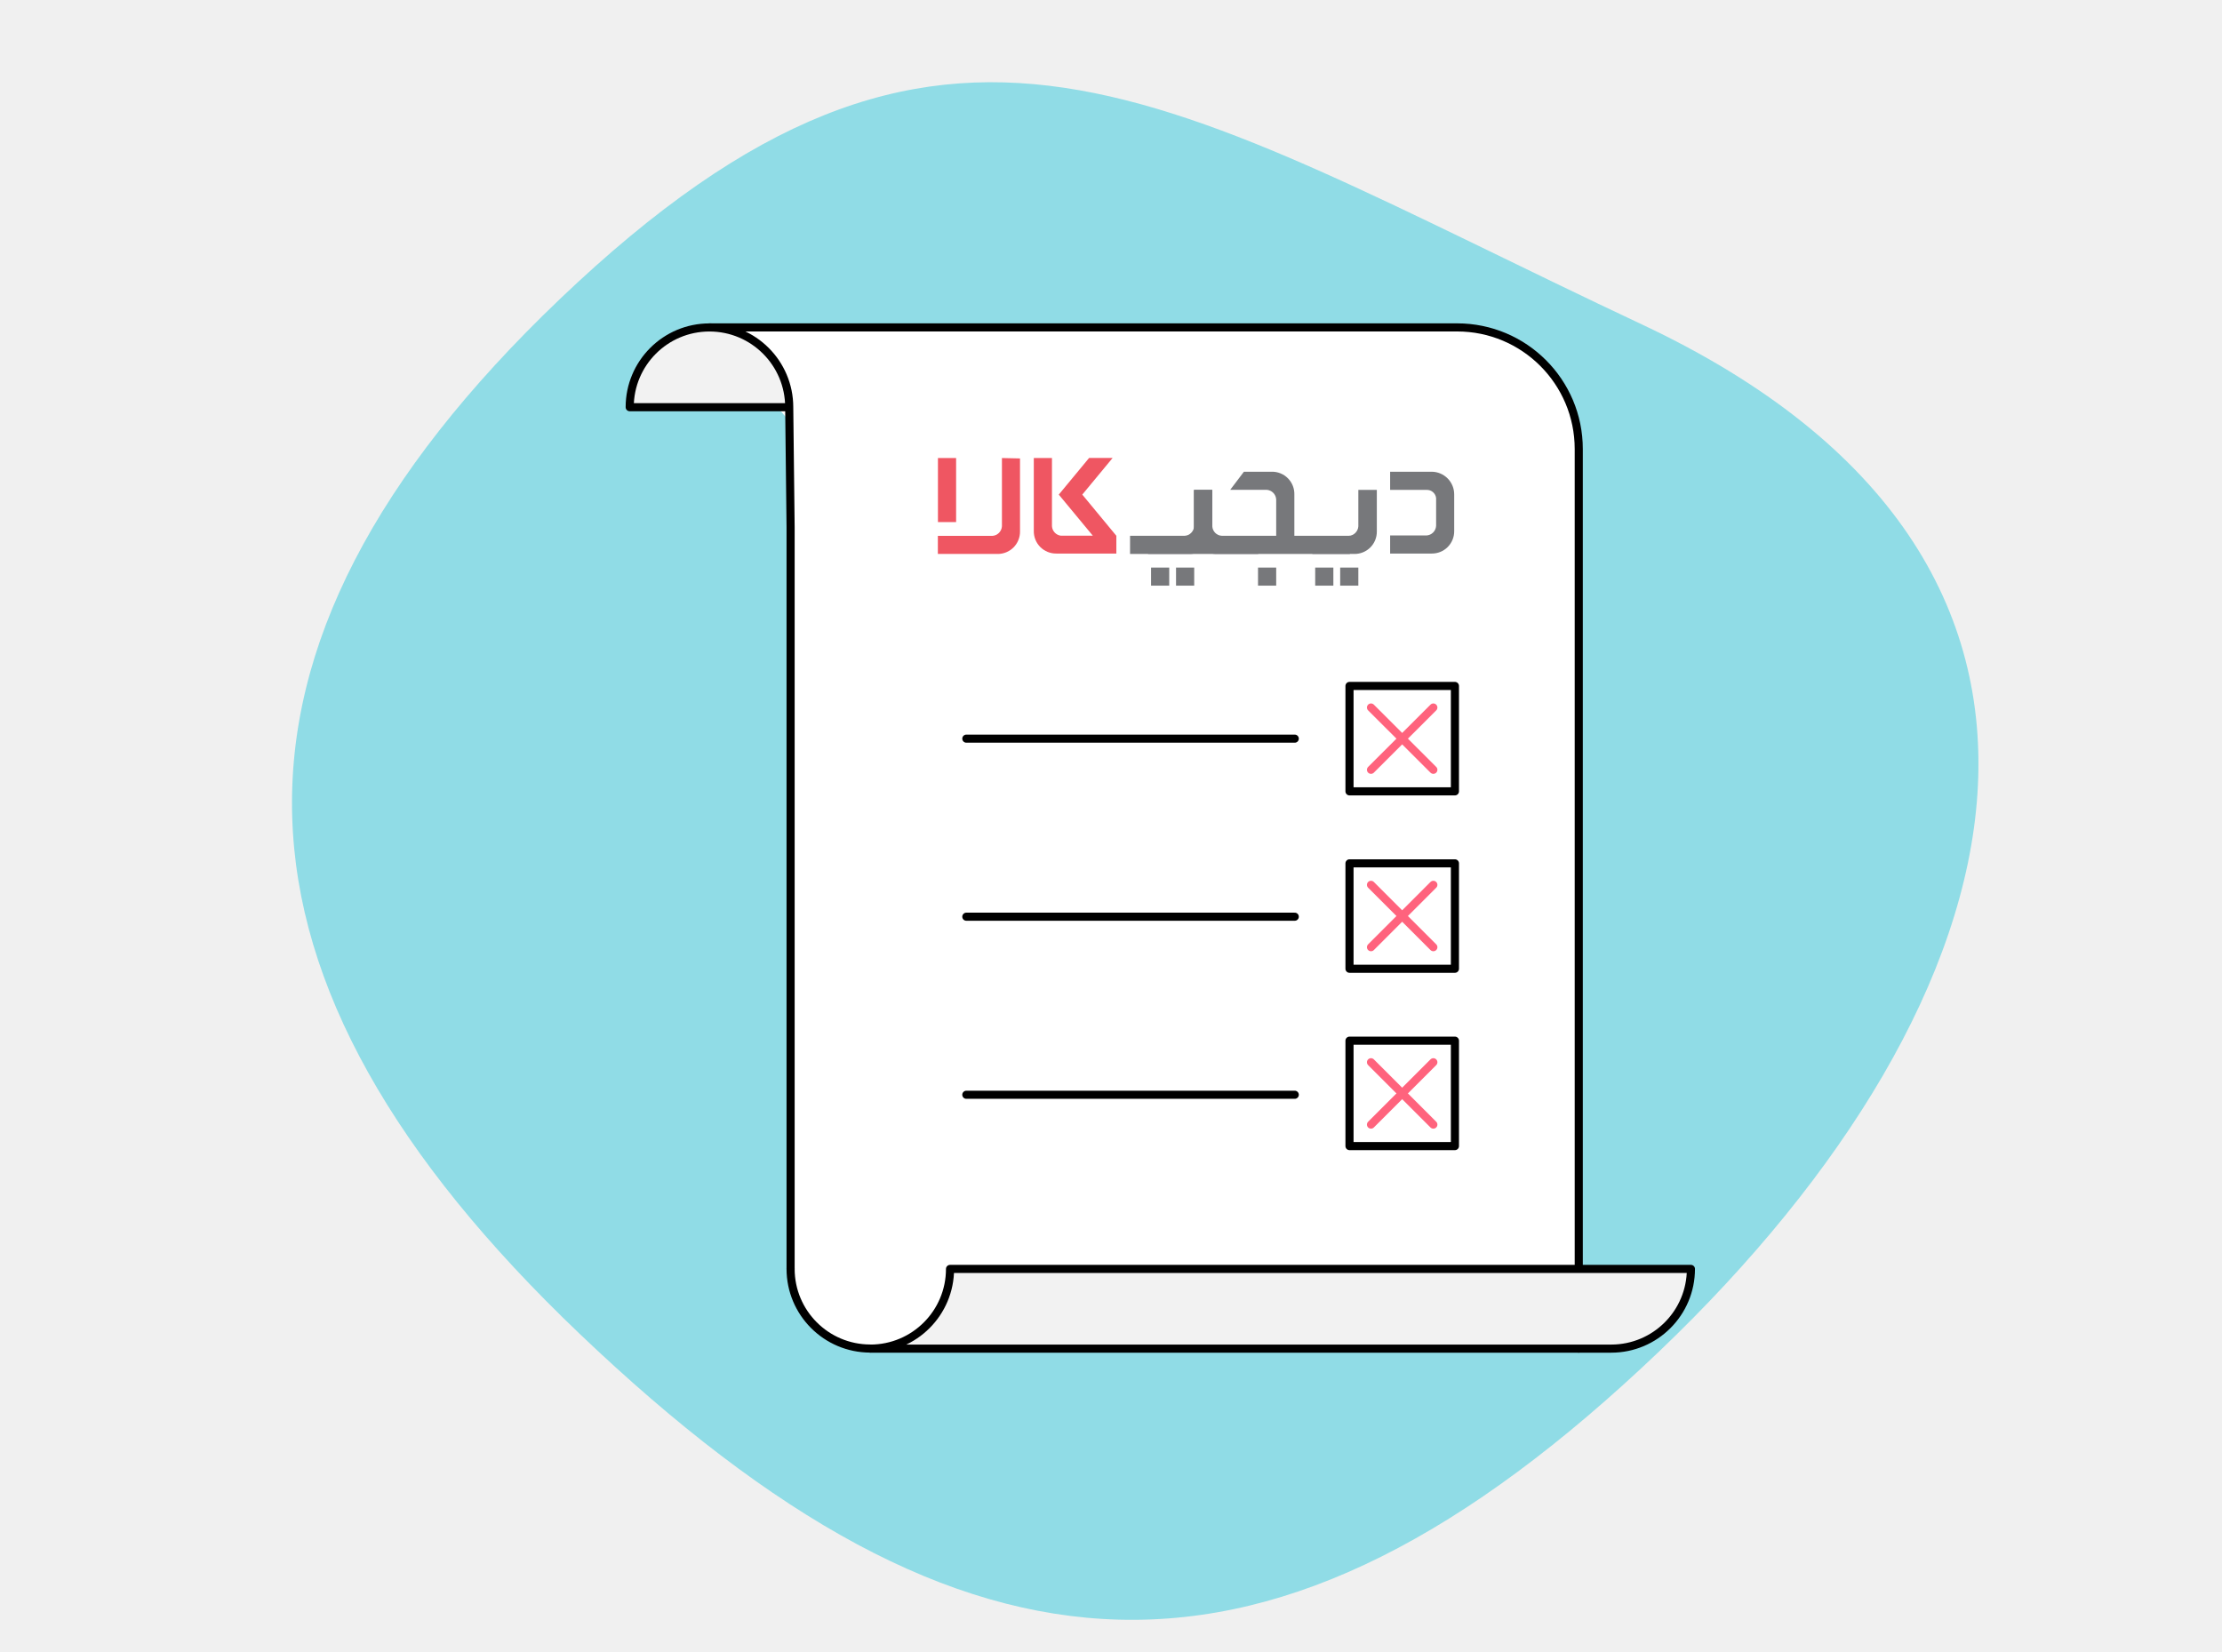
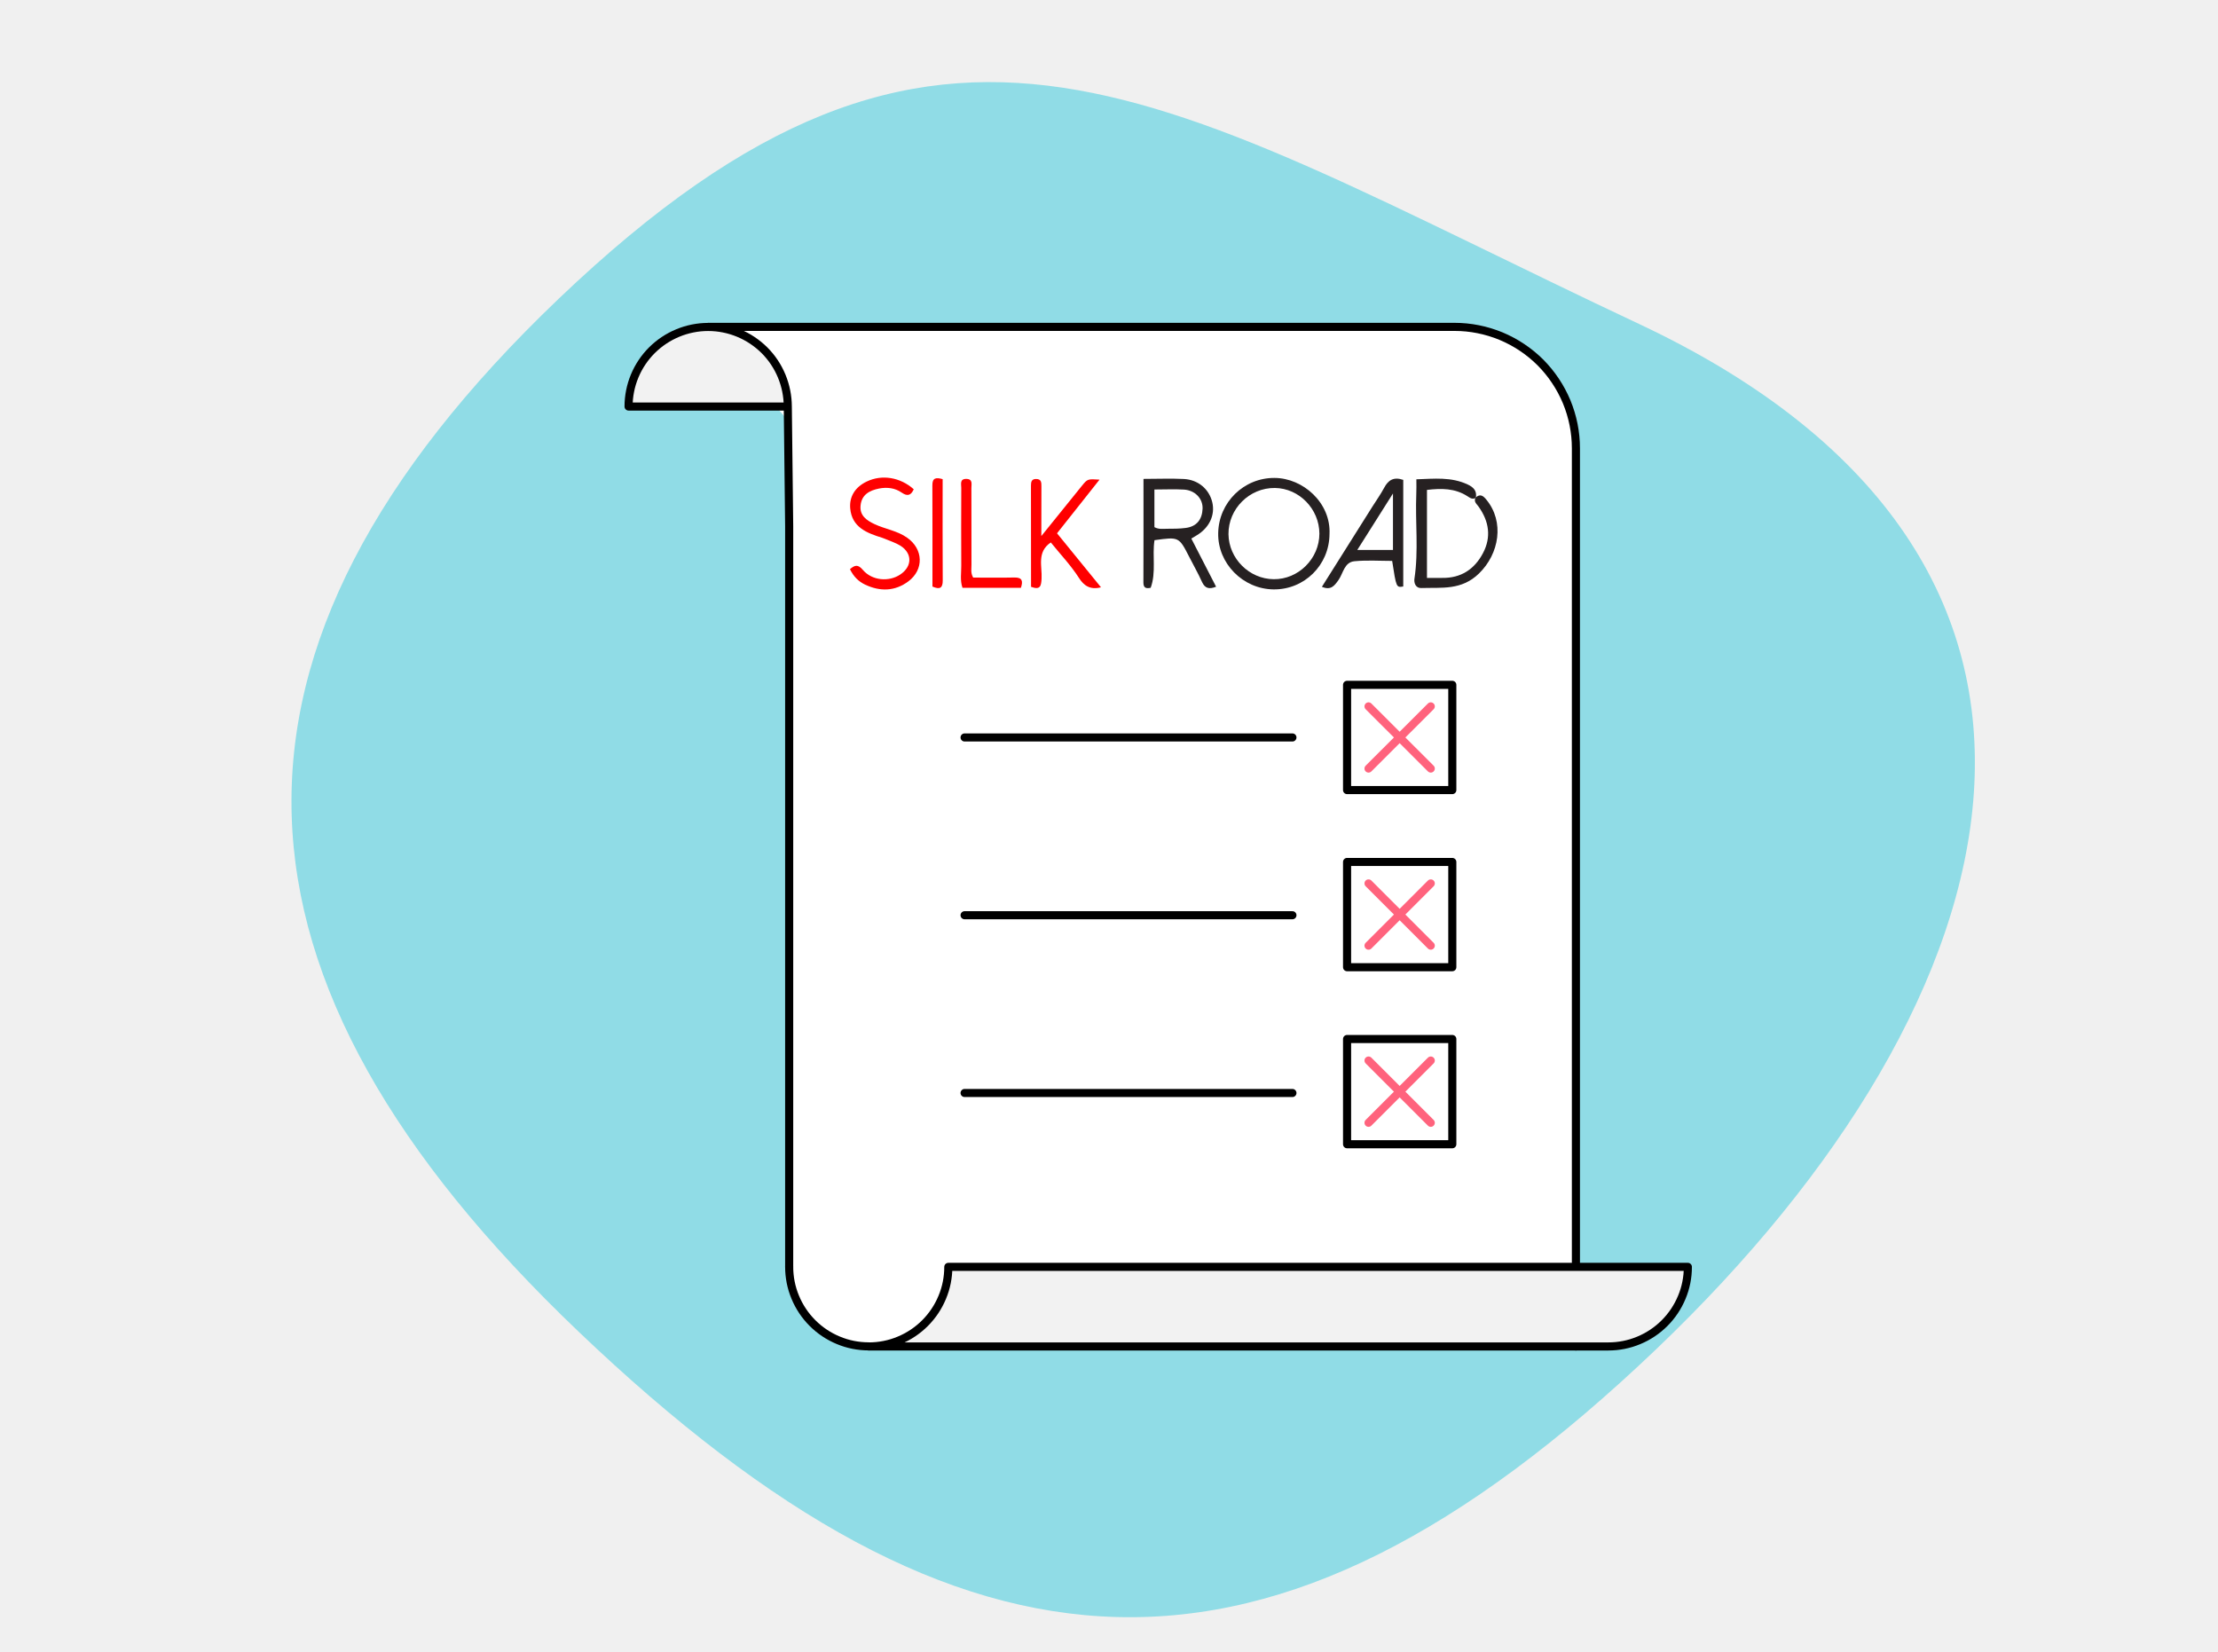
- <svg xmlns="http://www.w3.org/2000/svg" id="Layer_1" data-name="Layer 1" viewBox="0 0 274 203.64">
-   <defs>
-     <style>.cls-1{opacity:0.4;}.cls-2{fill:#00bfd6;}.cls-3,.cls-4{fill:#fff;}.cls-4,.cls-5,.cls-6{stroke:#000;}.cls-4,.cls-5,.cls-6,.cls-7{stroke-linecap:round;stroke-linejoin:round;}.cls-5{fill:#f2f2f2;}.cls-6,.cls-7{fill:none;}.cls-7{stroke:#ff637d;}.cls-8{fill:#77787b;}.cls-9{fill:#ef5662;}</style>
-   </defs>
-   <g class="cls-1">
-     <path class="cls-2" d="M204.6,166.67c-47.76,45.59-85.4,43.38-133.17-2.21-45.59-43.52-48-84-2.42-127.55,47.76-45.59,73.71-25,133.47,3.11C264.36,69.1,250.19,123.15,204.6,166.67Z" />
+ <svg xmlns="http://www.w3.org/2000/svg" version="1.2" baseProfile="tiny-ps" viewBox="0 0 274 204" width="274" height="204">
+   <style>
+ 		tspan { white-space:pre }
+ 		.shp0 { fill: #00bfd6 } 
+ 		.shp1 { fill: #ffffff } 
+ 		.shp2 { fill: #ffffff;stroke: #000000;stroke-linecap:round;stroke-linejoin:round } 
+ 		.shp3 { fill: #f2f2f2;stroke: #000000;stroke-linecap:round;stroke-linejoin:round } 
+ 		.shp4 { fill: none;stroke: #000000;stroke-linecap:round;stroke-linejoin:round } 
+ 		.shp5 { fill: none;stroke: #ff637d;stroke-linecap:round;stroke-linejoin:round } 
+ 		.shp6 { fill: #262122 } 
+ 		.shp7 { fill: #ff0000 } 
+ 	</style>
+   <g id="Layer" style="opacity: 0.4">
+     <path id="Layer" class="shp0" d="M204.6 166.67C156.84 212.26 119.2 210.05 71.43 164.46C25.84 120.94 23.43 80.46 69.01 36.91C116.77 -8.68 142.72 11.91 202.48 40.02C264.36 69.1 250.19 123.15 204.6 166.67Z" />
  </g>
-   <path class="cls-3" d="M97.49,47.6h91.42a0,0,0,0,1,0,0V166.33a0,0,0,0,1,0,0H107.05a9.56,9.56,0,0,1-9.56-9.56V47.6A0,0,0,0,1,97.49,47.6Z" />
-   <path class="cls-4" d="M87.49,40.38h92.19a15,15,0,0,1,15,15V166.33" />
-   <path class="cls-5" d="M97.49,156.49V65l-.17-14.78a9.83,9.83,0,1,0-19.67,0H97.32" />
-   <path class="cls-5" d="M107.32,166.33a9.83,9.83,0,0,0,9.83-9.83h91.36a9.83,9.83,0,0,1-9.83,9.83H107.32" />
-   <path class="cls-6" d="M97.49,156.49a9.83,9.83,0,0,0,9.83,9.83" />
-   <rect class="cls-4" x="166.41" y="84.6" width="13" height="13" />
-   <rect class="cls-4" x="166.41" y="106.48" width="13" height="13" />
-   <rect class="cls-4" x="166.41" y="128.35" width="13" height="13" />
-   <line class="cls-6" x1="159.66" y1="91.1" x2="119.16" y2="91.1" />
-   <line class="cls-6" x1="159.66" y1="113.06" x2="119.16" y2="113.06" />
-   <line class="cls-6" x1="159.66" y1="135.02" x2="119.16" y2="135.02" />
-   <line class="cls-7" x1="169.06" y1="87.26" x2="176.75" y2="94.94" />
-   <line class="cls-7" x1="176.75" y1="87.26" x2="169.06" y2="94.94" />
-   <line class="cls-7" x1="169.06" y1="109.13" x2="176.75" y2="116.82" />
-   <line class="cls-7" x1="176.75" y1="109.13" x2="169.06" y2="116.82" />
-   <line class="cls-7" x1="169.06" y1="131.01" x2="176.75" y2="138.7" />
-   <line class="cls-7" x1="176.75" y1="131.01" x2="169.06" y2="138.7" />
-   <g id="_Group_" data-name="&lt;Group&gt;">
-     <rect id="_Path_" data-name="&lt;Path&gt;" class="cls-8" x="139.35" y="66.08" width="27.11" height="2.24" />
-   </g>
-   <rect id="_Path_2" data-name="&lt;Path&gt;" class="cls-8" x="145.02" y="70" width="2.24" height="2.23" />
-   <rect id="_Path_3" data-name="&lt;Path&gt;" class="cls-8" x="141.94" y="70" width="2.24" height="2.23" />
-   <rect id="_Path_4" data-name="&lt;Path&gt;" class="cls-8" x="155.13" y="70" width="2.24" height="2.23" />
-   <rect id="_Path_5" data-name="&lt;Path&gt;" class="cls-8" x="162.18" y="70" width="2.24" height="2.23" />
-   <rect id="_Path_6" data-name="&lt;Path&gt;" class="cls-8" x="165.26" y="70" width="2.24" height="2.23" />
-   <path id="_Path_7" data-name="&lt;Path&gt;" class="cls-8" d="M176.54,58.18h-5.12v2.24h4.49a1.14,1.14,0,0,1,1.18,1v3.44a1.26,1.26,0,0,1-1.18,1.18h-4.49v2.23h5.12a2.74,2.74,0,0,0,2.78-2.78V61A2.79,2.79,0,0,0,176.54,58.18Z" />
-   <path id="_Path_8" data-name="&lt;Path&gt;" class="cls-8" d="M167.5,60.42v4.49a1.26,1.26,0,0,1-1.18,1.18h-4.49v2.23H167a2.74,2.74,0,0,0,2.78-2.78V60.42Z" />
-   <path id="_Path_9" data-name="&lt;Path&gt;" class="cls-8" d="M147.25,60.42v4.49a1.26,1.26,0,0,1-1.18,1.18h-4.49v2.23h5.12a2.74,2.74,0,0,0,2.78-2.78V60.42Z" />
-   <path id="_Path_10" data-name="&lt;Path&gt;" class="cls-8" d="M149.49,60.42v4.49a1.26,1.26,0,0,0,1.18,1.18h4.49v2.23H150a2.74,2.74,0,0,1-2.78-2.78V60.42Z" />
-   <path id="_Path_11" data-name="&lt;Path&gt;" class="cls-8" d="M156.82,58.18h-3.43l-1.69,2.23h4.49a1.26,1.26,0,0,1,1.18,1.18v5h2.24V61A2.74,2.74,0,0,0,156.82,58.18Z" />
-   <path id="_Path_12" data-name="&lt;Path&gt;" class="cls-9" d="M123.55,56.49v8.42a1.26,1.26,0,0,1-1.18,1.18h-6.72v2.23H123a2.74,2.74,0,0,0,2.78-2.78v-9Z" />
-   <g id="_Group_2" data-name="&lt;Group&gt;">
-     <rect id="_Path_13" data-name="&lt;Path&gt;" class="cls-9" x="115.66" y="56.49" width="2.24" height="7.9" />
-   </g>
-   <path id="_Path_14" data-name="&lt;Path&gt;" class="cls-9" d="M133.46,61l3.74-4.52h-2.9L130.56,61l4.2,5.07h-3.94a1.26,1.26,0,0,1-1.1-1.17V56.49h-2.24v9a2.74,2.74,0,0,0,2.78,2.78h7.4V66.08Z" />
+   <path id="Layer" class="shp1" d="M97.49 47.6L188.91 47.6L188.91 166.33L107.05 166.33C105.79 166.33 104.55 166.08 103.39 165.6C102.23 165.12 101.18 164.42 100.29 163.53C99.4 162.64 98.7 161.59 98.22 160.43C97.74 159.27 97.49 158.03 97.49 156.77L97.49 47.6Z" />
+   <path id="Layer" class="shp2" d="M87.49 40.38L179.68 40.38C181.65 40.38 183.6 40.77 185.42 41.52C187.24 42.28 188.89 43.38 190.29 44.77C191.68 46.17 192.78 47.82 193.54 49.64C194.29 51.46 194.68 53.41 194.68 55.38L194.68 166.33" />
+   <path id="Layer" class="shp3" d="M97.49 156.49L97.49 65L97.32 50.22C97.31 47.61 96.28 45.11 94.44 43.27C92.59 41.43 90.09 40.39 87.48 40.39C84.88 40.39 82.38 41.43 80.53 43.27C78.69 45.11 77.65 47.61 77.65 50.22L97.32 50.22" />
+   <path id="Layer" class="shp3" d="M107.32 166.33C108.61 166.33 109.89 166.08 111.08 165.58C112.27 165.09 113.36 164.36 114.27 163.45C115.18 162.54 115.91 161.45 116.4 160.26C116.9 159.07 117.15 157.79 117.15 156.5L208.51 156.5C208.51 157.79 208.26 159.07 207.76 160.26C207.27 161.45 206.54 162.54 205.63 163.45C204.72 164.36 203.63 165.09 202.44 165.58C201.25 166.08 199.97 166.33 198.68 166.33L107.32 166.33Z" />
+   <path id="Layer" class="shp4" d="M97.49 156.49C97.49 157.78 97.74 159.06 98.24 160.25C98.73 161.44 99.46 162.53 100.37 163.44C101.28 164.35 102.37 165.08 103.56 165.57C104.75 166.07 106.03 166.32 107.32 166.32" />
+   <path id="Layer" class="shp2" d="M166.41 84.6L179.41 84.6L179.41 97.6L166.41 97.6L166.41 84.6Z" />
+   <path id="Layer" class="shp2" d="M166.41 106.48L179.41 106.48L179.41 119.48L166.41 119.48L166.41 106.48Z" />
+   <path id="Layer" class="shp2" d="M166.41 128.35L179.41 128.35L179.41 141.35L166.41 141.35L166.41 128.35Z" />
+   <path id="Layer" class="shp4" d="M159.66 91.1L119.16 91.1" />
+   <path id="Layer" class="shp4" d="M159.66 113.06L119.16 113.06" />
+   <path id="Layer" class="shp4" d="M159.66 135.02L119.16 135.02" />
+   <path id="Layer" class="shp5" d="M169.06 87.26L176.75 94.94" />
+   <path id="Layer" class="shp5" d="M176.75 87.26L169.06 94.94" />
+   <path id="Layer" class="shp5" d="M169.06 109.13L176.75 116.82" />
+   <path id="Layer" class="shp5" d="M176.75 109.13L169.06 116.82" />
+   <path id="Layer" class="shp5" d="M169.06 131.01L176.75 138.7" />
+   <path id="Layer" fill-rule="evenodd" class="shp6" d="M164.24 65.98C164.21 69.81 161.14 72.85 157.33 72.81C153.55 72.77 150.42 69.6 150.49 65.87C150.55 62.06 153.65 59.02 157.44 59.04C160.98 59.05 164.43 62.13 164.24 65.98ZM162.99 65.92C162.98 62.87 160.49 60.32 157.5 60.28C154.36 60.24 151.73 62.85 151.76 65.99C151.8 69 154.32 71.52 157.34 71.55C160.4 71.59 162.99 69 162.99 65.92Z" />
+   <path id="Layer" fill-rule="evenodd" class="shp6" d="M150.23 72.48C149.36 72.82 148.86 72.68 148.5 71.91C148.02 70.84 147.44 69.83 146.91 68.79C145.64 66.31 145.64 66.31 142.62 66.73C142.32 68.67 142.85 70.7 142.15 72.61C141.58 72.73 141.25 72.64 141.25 71.96C141.27 67.75 141.26 63.53 141.26 59.16C143.01 59.16 144.63 59.09 146.24 59.17C148.02 59.26 149.37 60.42 149.76 62.05C150.13 63.63 149.39 65.21 147.82 66.14C147.61 66.27 147.39 66.4 147.17 66.53C148.17 68.48 149.17 70.41 150.23 72.48ZM142.61 60.47C142.61 62.15 142.61 63.65 142.61 65.12C143.16 65.42 143.68 65.32 144.18 65.32C144.94 65.32 145.71 65.32 146.46 65.22C147.84 65.05 148.51 64.16 148.56 62.84C148.61 61.58 147.61 60.56 146.26 60.48C145.1 60.41 143.93 60.47 142.61 60.47Z" />
+   <path id="Layer" fill-rule="evenodd" class="shp6" d="M182.29 61.46C182.86 60.96 183.23 61.24 183.63 61.74C185.86 64.46 185.23 68.4 182.7 70.85C180.54 72.95 178.09 72.56 175.6 72.64C174.81 72.67 174.67 71.92 174.73 71.51C175.26 68.02 174.82 64.52 174.96 61.03C174.99 60.48 174.97 59.92 174.97 59.21C177.17 59.14 179.27 58.89 181.31 59.85C182.04 60.19 182.47 60.64 182.32 61.49C181.91 61.76 181.58 61.49 181.28 61.3C179.73 60.3 178.05 60.31 176.28 60.52C176.28 64.15 176.28 67.69 176.28 71.39C176.95 71.39 177.55 71.38 178.15 71.39C180.48 71.43 182.15 70.32 183.2 68.33C184.25 66.34 183.95 64.4 182.66 62.59C182.43 62.26 182.01 61.97 182.29 61.46Z" />
+   <path id="Layer" fill-rule="evenodd" class="shp7" d="M128.64 66.22C130.5 63.92 132.08 61.95 133.67 59.99C134.36 59.15 134.38 59.16 135.83 59.25C134.03 61.52 132.32 63.69 130.58 65.88C132.39 68.1 134.17 70.29 136.01 72.55C134.63 72.91 133.86 72.29 133.3 71.41C132.28 69.82 130.99 68.47 129.81 67.01C128.05 68.2 128.76 69.96 128.67 71.49C128.62 72.35 128.54 72.93 127.37 72.49C127.37 68.33 127.37 64.16 127.36 59.99C127.36 59.53 127.43 59.17 127.99 59.17C128.67 59.17 128.65 59.64 128.65 60.12C128.64 62 128.64 63.89 128.64 66.22Z" />
+   <path id="Layer" fill-rule="evenodd" class="shp6" d="M173.35 59.28C173.35 63.71 173.35 68.08 173.35 72.45C172.49 72.59 172.49 72.59 171.98 69.29C170.45 69.29 168.88 69.18 167.33 69.33C166.07 69.44 165.94 70.81 165.36 71.64C164.85 72.36 164.42 72.96 163.3 72.49C165.39 69.17 167.46 65.88 169.54 62.58C170.03 61.81 170.56 61.06 170.99 60.26C171.49 59.32 172.15 58.87 173.35 59.28ZM167.67 67.94C169.31 67.94 170.66 67.94 172.08 67.94C172.08 65.7 172.08 63.52 172.08 60.96C170.54 63.4 169.19 65.54 167.67 67.94Z" />
+   <path id="Layer" fill-rule="evenodd" class="shp7" d="M105 70.31C105.6 69.8 105.98 69.68 106.6 70.41C107.74 71.74 109.81 71.9 111.2 70.98C112.7 69.99 112.73 68.36 111.23 67.41C110.63 67.04 109.94 66.83 109.29 66.55C109.19 66.51 109.1 66.47 109 66.44C107.09 65.85 105.23 65.14 105.03 62.79C104.91 61.31 105.67 60.16 107.06 59.49C108.94 58.58 111.21 58.95 112.88 60.44C112.54 61.19 112.12 61.36 111.37 60.84C110.55 60.27 109.58 60.16 108.59 60.35C107.4 60.59 106.44 61.11 106.31 62.45C106.18 63.68 107.05 64.28 108 64.73C109.32 65.36 110.83 65.55 112.06 66.42C114.07 67.82 114.16 70.37 112.21 71.82C110.54 73.06 108.72 73.09 106.87 72.22C106.06 71.83 105.45 71.24 105 70.31Z" />
+   <path id="Layer" fill-rule="evenodd" class="shp7" d="M120.22 71.35C121.88 71.35 123.6 71.38 125.31 71.34C126.3 71.32 126.39 71.79 126.12 72.61C123.72 72.61 121.34 72.61 118.9 72.61C118.58 71.69 118.76 70.77 118.75 69.88C118.73 66.68 118.74 63.47 118.75 60.27C118.75 59.8 118.54 59.15 119.38 59.16C120.2 59.18 120 59.81 120 60.28C120.01 63.44 120 66.59 120.01 69.75C120.02 70.24 119.88 70.76 120.22 71.35Z" />
+   <path id="Layer" fill-rule="evenodd" class="shp7" d="M116.45 59.19C116.45 63.44 116.43 67.57 116.46 71.69C116.47 72.66 116.1 72.85 115.19 72.46C115.19 68.29 115.2 64.13 115.18 59.96C115.17 59.03 115.61 58.95 116.45 59.19Z" />
+   <path id="Layer" class="shp5" d="M176.75 131.01L169.06 138.7" />
</svg>
